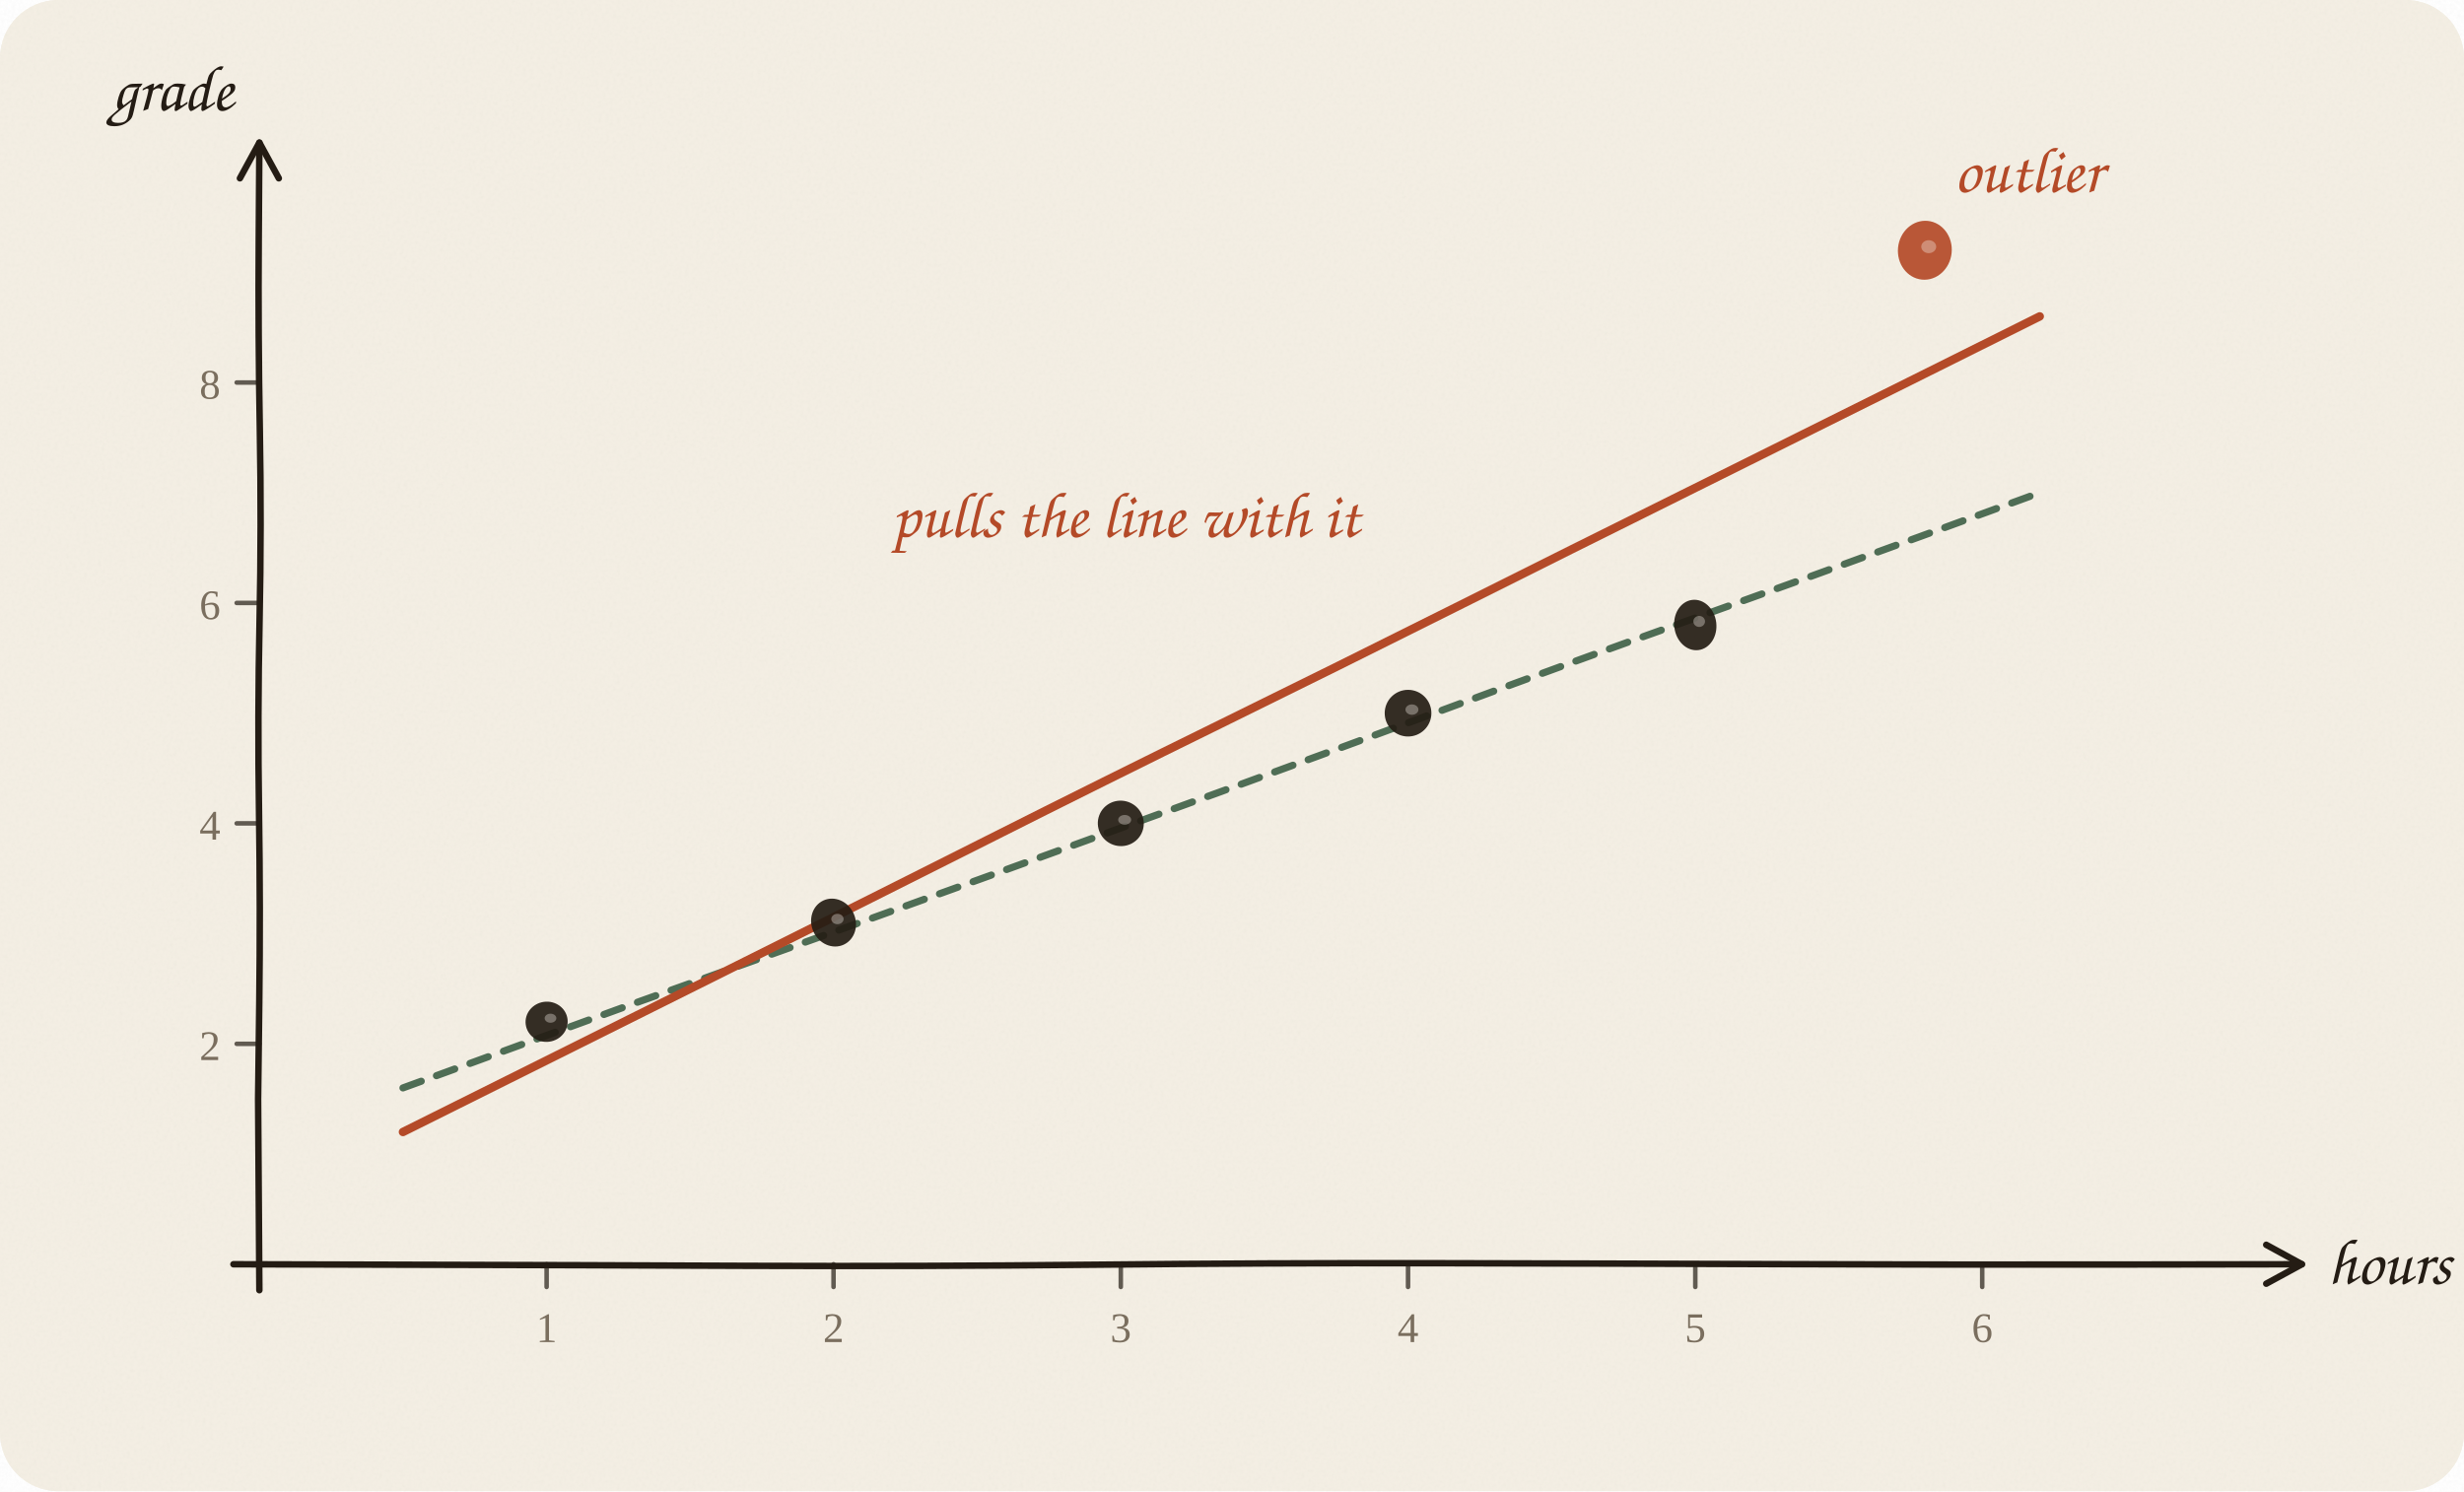
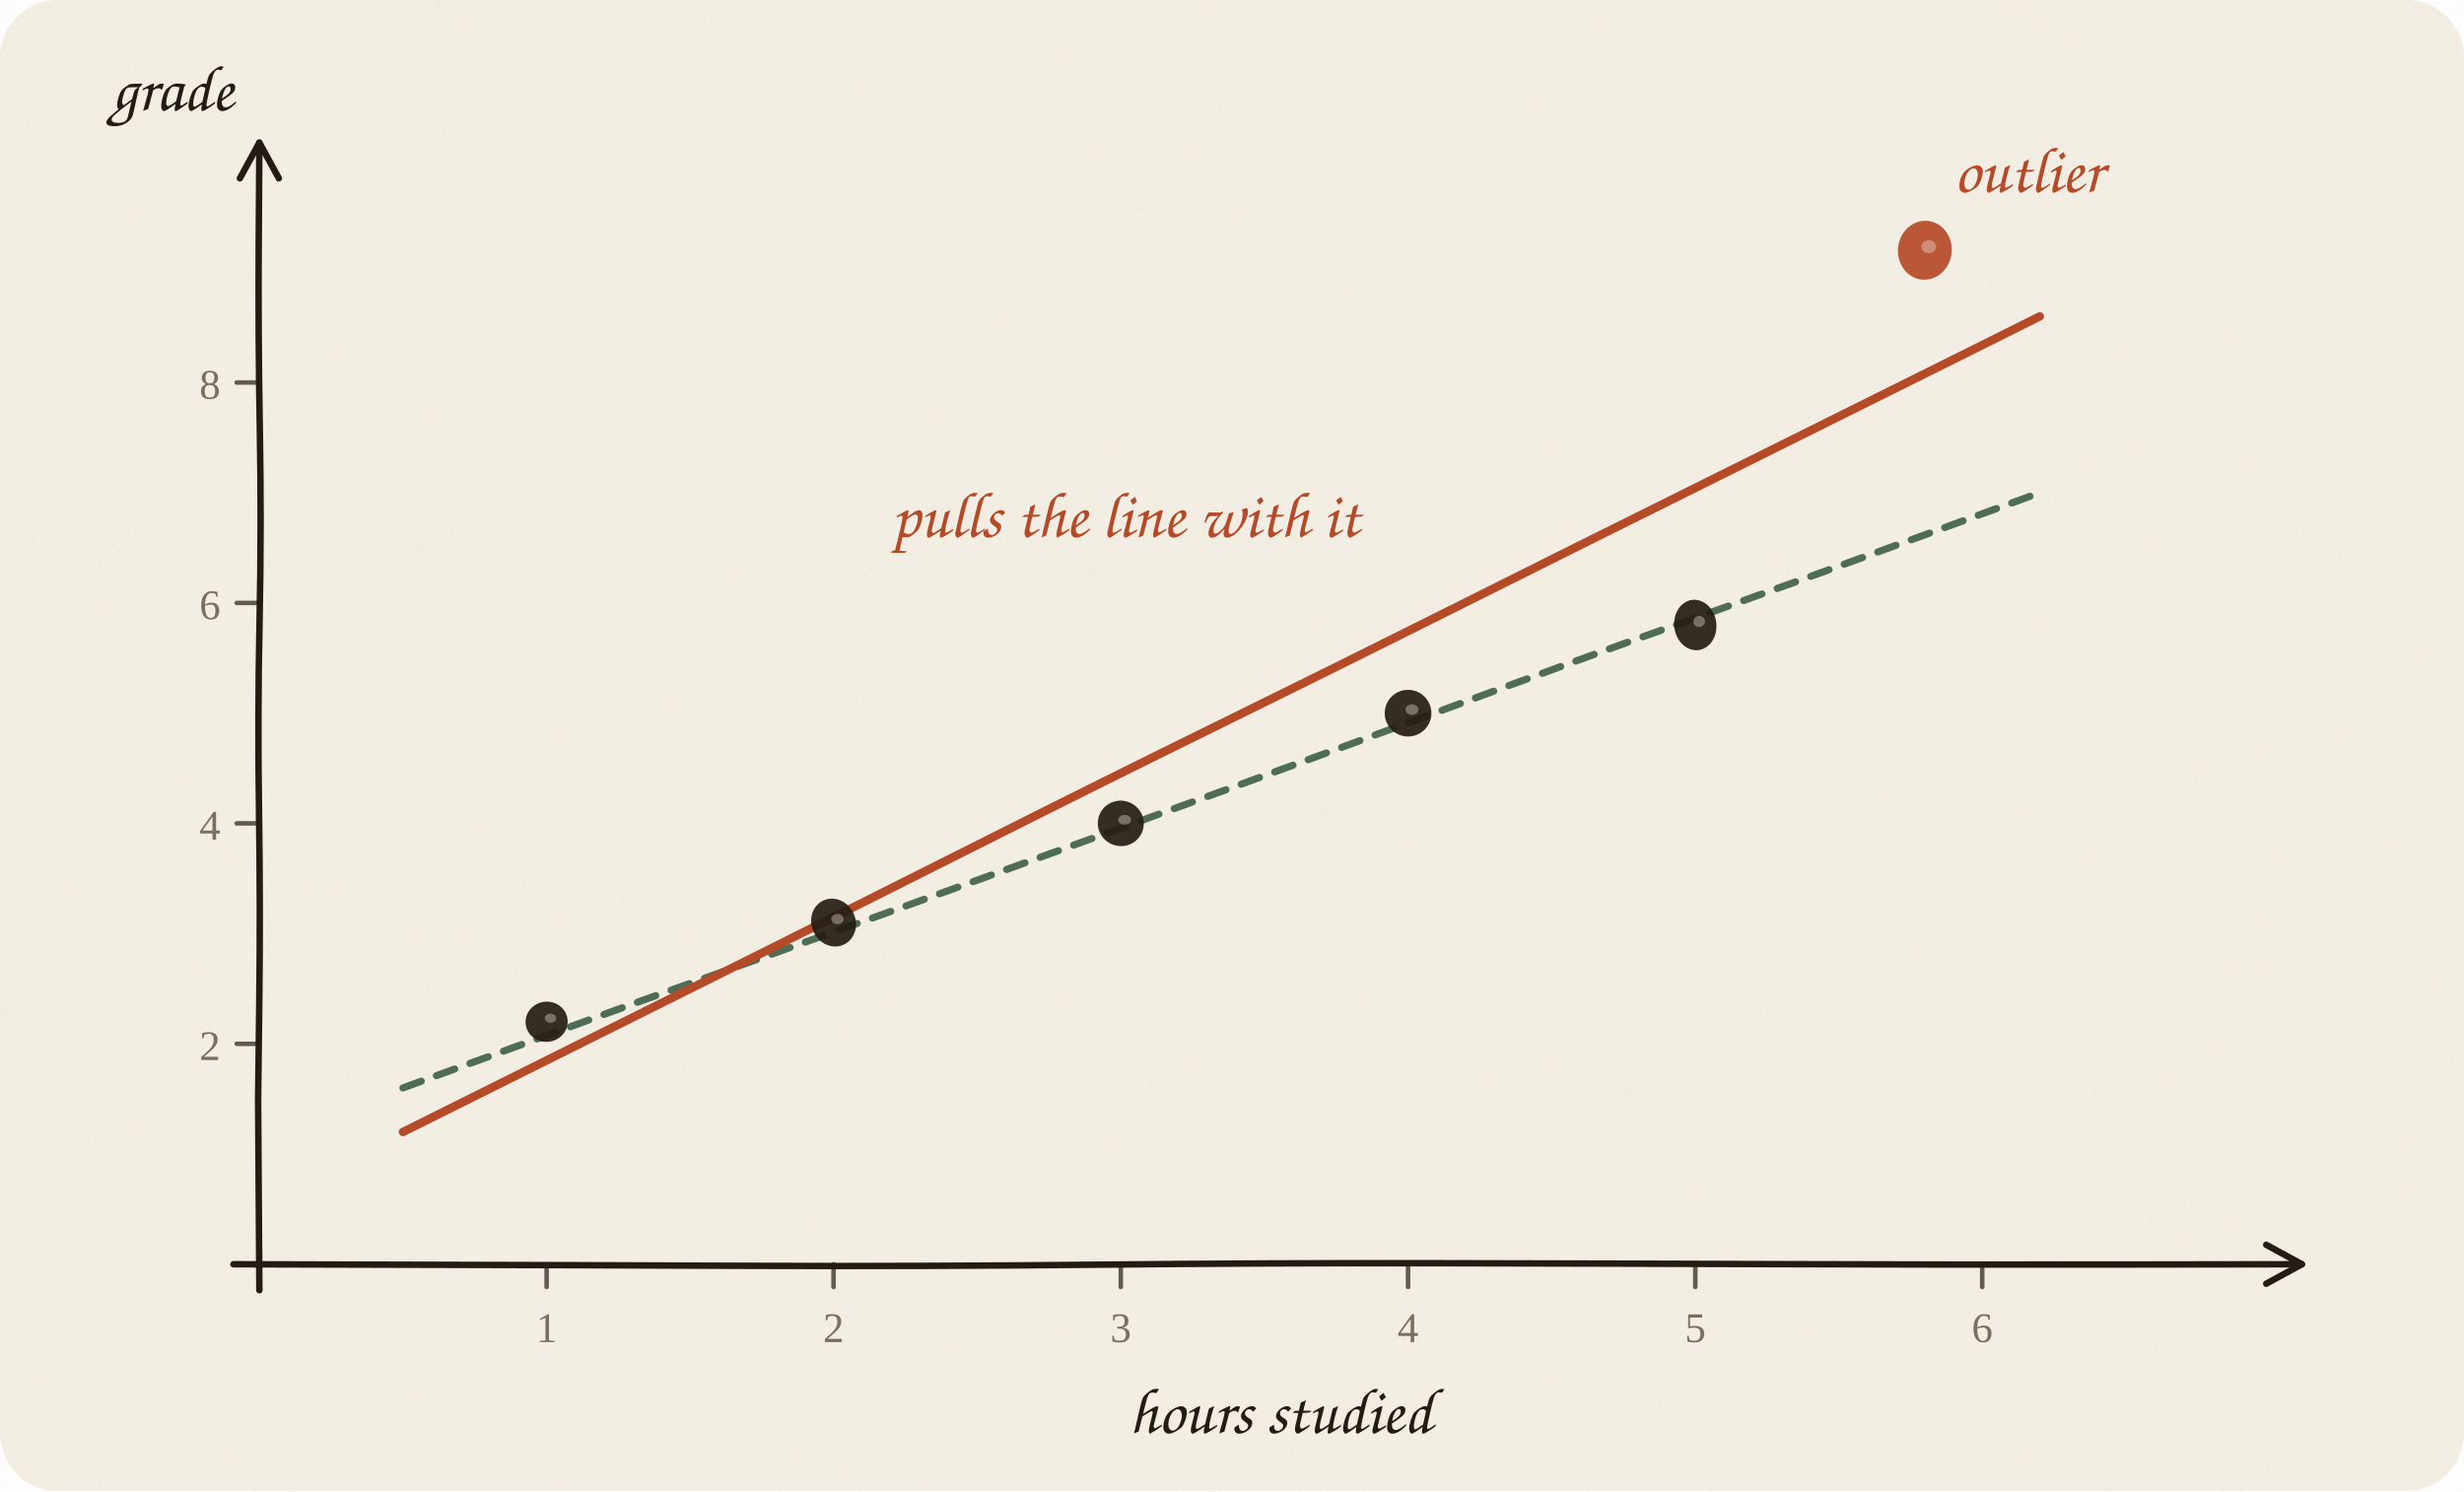
<svg xmlns="http://www.w3.org/2000/svg" viewBox="0 0 760 460" width="760" height="460" role="img" aria-label="an outlier pulls the line">
  <defs>
    <filter id="grain" x="0" y="0" width="100%" height="100%">
      <feTurbulence type="fractalNoise" baseFrequency="0.9" numOctaves="2" stitchTiles="stitch" result="n" />
      <feColorMatrix type="saturate" values="0" />
      <feComponentTransfer>
        <feFuncA type="linear" slope="0.07" />
      </feComponentTransfer>
      <feBlend in="SourceGraphic" mode="multiply" />
    </filter>
    <filter id="ink" x="-10%" y="-10%" width="120%" height="120%">
      <feTurbulence type="fractalNoise" baseFrequency="0.04" numOctaves="2" result="t" />
      <feDisplacementMap in="SourceGraphic" in2="t" scale="0.7" xChannelSelector="R" yChannelSelector="G" />
    </filter>
  </defs>
  <rect width="760" height="460" rx="18" ry="18" fill="#f4efe4" />
  <rect width="760" height="460" rx="18" ry="18" fill="#f4efe4" filter="url(#grain)" opacity="0.9" />
  <path d="M 80.00,398.00 L 79.61,339.00 Q 79.61,339.00 79.97,309.50 Q 80.33,280.00 79.89,250.50 Q 79.45,221.00 80.06,191.50 Q 80.67,162.00 80.14,132.50 Q 79.61,103.00 79.81,73.50 L 80.00,44.00" fill="none" stroke="#241c14" stroke-width="2.0" stroke-linecap="round" stroke-linejoin="round" opacity="1" />
  <path d="M 72.00,390.00 L 178.33,390.29 Q 178.33,390.29 231.50,390.49 Q 284.67,390.69 337.83,390.14 Q 391.00,389.58 444.17,389.68 Q 497.33,389.78 550.50,389.97 Q 603.67,390.17 656.83,390.08 L 710.00,390.00" fill="none" stroke="#241c14" stroke-width="2.0" stroke-linecap="round" stroke-linejoin="round" opacity="1" />
  <path d="M 699.0,384.0 L 710.0,390.0 L 699.0,396.0" fill="none" stroke="#241c14" stroke-width="2.0" stroke-linecap="round" stroke-linejoin="round" opacity="1" />
  <path d="M 74.0,55.0 L 80.0,44.0 L 86.0,55.0" fill="none" stroke="#241c14" stroke-width="2.0" stroke-linecap="round" stroke-linejoin="round" opacity="1" />
-   <text x="718.0" y="396.0" font-family="Bradley Hand, Apple Chancery, Segoe Script, Comic Sans MS, cursive" font-size="20" fill="#241c14" text-anchor="start" font-style="normal" font-weight="normal">hours studied</text>
+   <text x="395.0" y="442.0" font-family="Bradley Hand, Apple Chancery, Segoe Script, Comic Sans MS, cursive" font-size="20" fill="#241c14" text-anchor="middle" font-style="normal" font-weight="normal">hours studied</text>
  <text x="72.0" y="34.0" font-family="Bradley Hand, Apple Chancery, Segoe Script, Comic Sans MS, cursive" font-size="20" fill="#241c14" text-anchor="end" font-style="normal" font-weight="normal">grade</text>
  <path d="M 168.6,390.0 L 168.6,397.0" fill="none" stroke="#241c14" stroke-width="1.4" stroke-linecap="round" stroke-linejoin="round" opacity="0.7" />
  <text x="168.6" y="414.0" font-family="Georgia, Times New Roman, serif" font-size="13" fill="#7a6e5e" text-anchor="middle" font-style="normal" font-weight="normal">1</text>
  <path d="M 257.1,390.0 L 257.1,397.0" fill="none" stroke="#241c14" stroke-width="1.4" stroke-linecap="round" stroke-linejoin="round" opacity="0.7" />
  <text x="257.1" y="414.0" font-family="Georgia, Times New Roman, serif" font-size="13" fill="#7a6e5e" text-anchor="middle" font-style="normal" font-weight="normal">2</text>
  <path d="M 345.7,390.0 L 345.7,397.0" fill="none" stroke="#241c14" stroke-width="1.4" stroke-linecap="round" stroke-linejoin="round" opacity="0.7" />
  <text x="345.7" y="414.0" font-family="Georgia, Times New Roman, serif" font-size="13" fill="#7a6e5e" text-anchor="middle" font-style="normal" font-weight="normal">3</text>
  <path d="M 434.3,390.0 L 434.3,397.0" fill="none" stroke="#241c14" stroke-width="1.4" stroke-linecap="round" stroke-linejoin="round" opacity="0.7" />
  <text x="434.3" y="414.0" font-family="Georgia, Times New Roman, serif" font-size="13" fill="#7a6e5e" text-anchor="middle" font-style="normal" font-weight="normal">4</text>
  <path d="M 522.9,390.0 L 522.9,397.0" fill="none" stroke="#241c14" stroke-width="1.4" stroke-linecap="round" stroke-linejoin="round" opacity="0.7" />
  <text x="522.9" y="414.0" font-family="Georgia, Times New Roman, serif" font-size="13" fill="#7a6e5e" text-anchor="middle" font-style="normal" font-weight="normal">5</text>
  <path d="M 611.4,390.0 L 611.4,397.0" fill="none" stroke="#241c14" stroke-width="1.4" stroke-linecap="round" stroke-linejoin="round" opacity="0.7" />
  <text x="611.4" y="414.0" font-family="Georgia, Times New Roman, serif" font-size="13" fill="#7a6e5e" text-anchor="middle" font-style="normal" font-weight="normal">6</text>
  <path d="M 80.0,322.0 L 73.0,322.0" fill="none" stroke="#241c14" stroke-width="1.4" stroke-linecap="round" stroke-linejoin="round" opacity="0.7" />
  <text x="68.0" y="327.0" font-family="Georgia, Times New Roman, serif" font-size="13" fill="#7a6e5e" text-anchor="end" font-style="normal" font-weight="normal">2</text>
  <path d="M 80.0,254.0 L 73.0,254.0" fill="none" stroke="#241c14" stroke-width="1.4" stroke-linecap="round" stroke-linejoin="round" opacity="0.7" />
  <text x="68.0" y="259.0" font-family="Georgia, Times New Roman, serif" font-size="13" fill="#7a6e5e" text-anchor="end" font-style="normal" font-weight="normal">4</text>
  <path d="M 80.0,186.0 L 73.0,186.0" fill="none" stroke="#241c14" stroke-width="1.4" stroke-linecap="round" stroke-linejoin="round" opacity="0.7" />
  <text x="68.0" y="191.0" font-family="Georgia, Times New Roman, serif" font-size="13" fill="#7a6e5e" text-anchor="end" font-style="normal" font-weight="normal">6</text>
  <path d="M 80.0,118.0 L 73.0,118.0" fill="none" stroke="#241c14" stroke-width="1.4" stroke-linecap="round" stroke-linejoin="round" opacity="0.7" />
  <text x="68.0" y="123.0" font-family="Georgia, Times New Roman, serif" font-size="13" fill="#7a6e5e" text-anchor="end" font-style="normal" font-weight="normal">8</text>
  <path d="M 124.29,335.60 L 196.37,309.26 Q 196.37,309.26 232.50,296.33 Q 268.63,283.41 304.70,270.33 Q 340.78,257.26 376.83,244.11 Q 412.87,230.96 448.85,217.61 Q 484.82,204.25 520.95,191.33 Q 557.08,178.40 593.11,165.20 L 629.14,152.00" fill="none" stroke="#4f6d55" stroke-width="2.2" stroke-linecap="round" stroke-linejoin="round" opacity="1" stroke-dasharray="6 5" />
  <path d="M 124.29,349.20 L 196.40,313.24 Q 196.40,313.24 232.45,295.25 Q 268.50,277.26 304.49,259.13 Q 340.47,241.00 376.64,223.24 Q 412.80,205.49 448.83,187.44 Q 484.85,169.39 520.94,151.48 Q 557.03,133.57 593.09,115.58 L 629.14,97.60" fill="none" stroke="#b44a28" stroke-width="2.6" stroke-linecap="round" stroke-linejoin="round" opacity="1" />
  <ellipse cx="168.6" cy="315.2" rx="6.5" ry="6.2" transform="rotate(-7.7 168.6 315.2)" fill="#241c14" opacity="0.92" />
  <ellipse cx="169.8" cy="314.1" rx="1.8" ry="1.4" fill="#f7f2ea" opacity="0.35" />
  <ellipse cx="257.1" cy="284.6" rx="6.8" ry="7.5" transform="rotate(-24.5 257.1 284.6)" fill="#241c14" opacity="0.92" />
  <ellipse cx="258.3" cy="283.5" rx="1.9" ry="1.6" fill="#f7f2ea" opacity="0.35" />
  <ellipse cx="345.7" cy="254.0" rx="7.1" ry="7.0" transform="rotate(20.2 345.7 254.0)" fill="#241c14" opacity="0.92" />
  <ellipse cx="346.9" cy="252.9" rx="2.0" ry="1.5" fill="#f7f2ea" opacity="0.35" />
  <ellipse cx="434.3" cy="220.0" rx="7.2" ry="7.2" transform="rotate(0.8 434.3 220.0)" fill="#241c14" opacity="0.92" />
  <ellipse cx="435.5" cy="218.9" rx="2.0" ry="1.6" fill="#f7f2ea" opacity="0.35" />
  <ellipse cx="522.9" cy="192.8" rx="6.5" ry="7.8" transform="rotate(-7.2 522.9 192.8)" fill="#241c14" opacity="0.92" />
  <ellipse cx="524.1" cy="191.7" rx="1.8" ry="1.7" fill="#f7f2ea" opacity="0.35" />
  <ellipse cx="593.7" cy="77.2" rx="8.3" ry="9.1" transform="rotate(5.7 593.7 77.2)" fill="#b44a28" opacity="0.92" />
  <ellipse cx="594.9" cy="76.1" rx="2.3" ry="2.0" fill="#f7f2ea" opacity="0.35" />
  <text x="602.6" y="59.2" font-family="Bradley Hand, Apple Chancery, Segoe Script, Comic Sans MS, cursive" font-size="20" fill="#b44a28" text-anchor="start" font-style="normal" font-weight="normal">outlier</text>
  <text x="274.9" y="165.6" font-family="Bradley Hand, Apple Chancery, Segoe Script, Comic Sans MS, cursive" font-size="20" fill="#b44a28" text-anchor="start" font-style="normal" font-weight="normal">pulls the line with it</text>
</svg>
